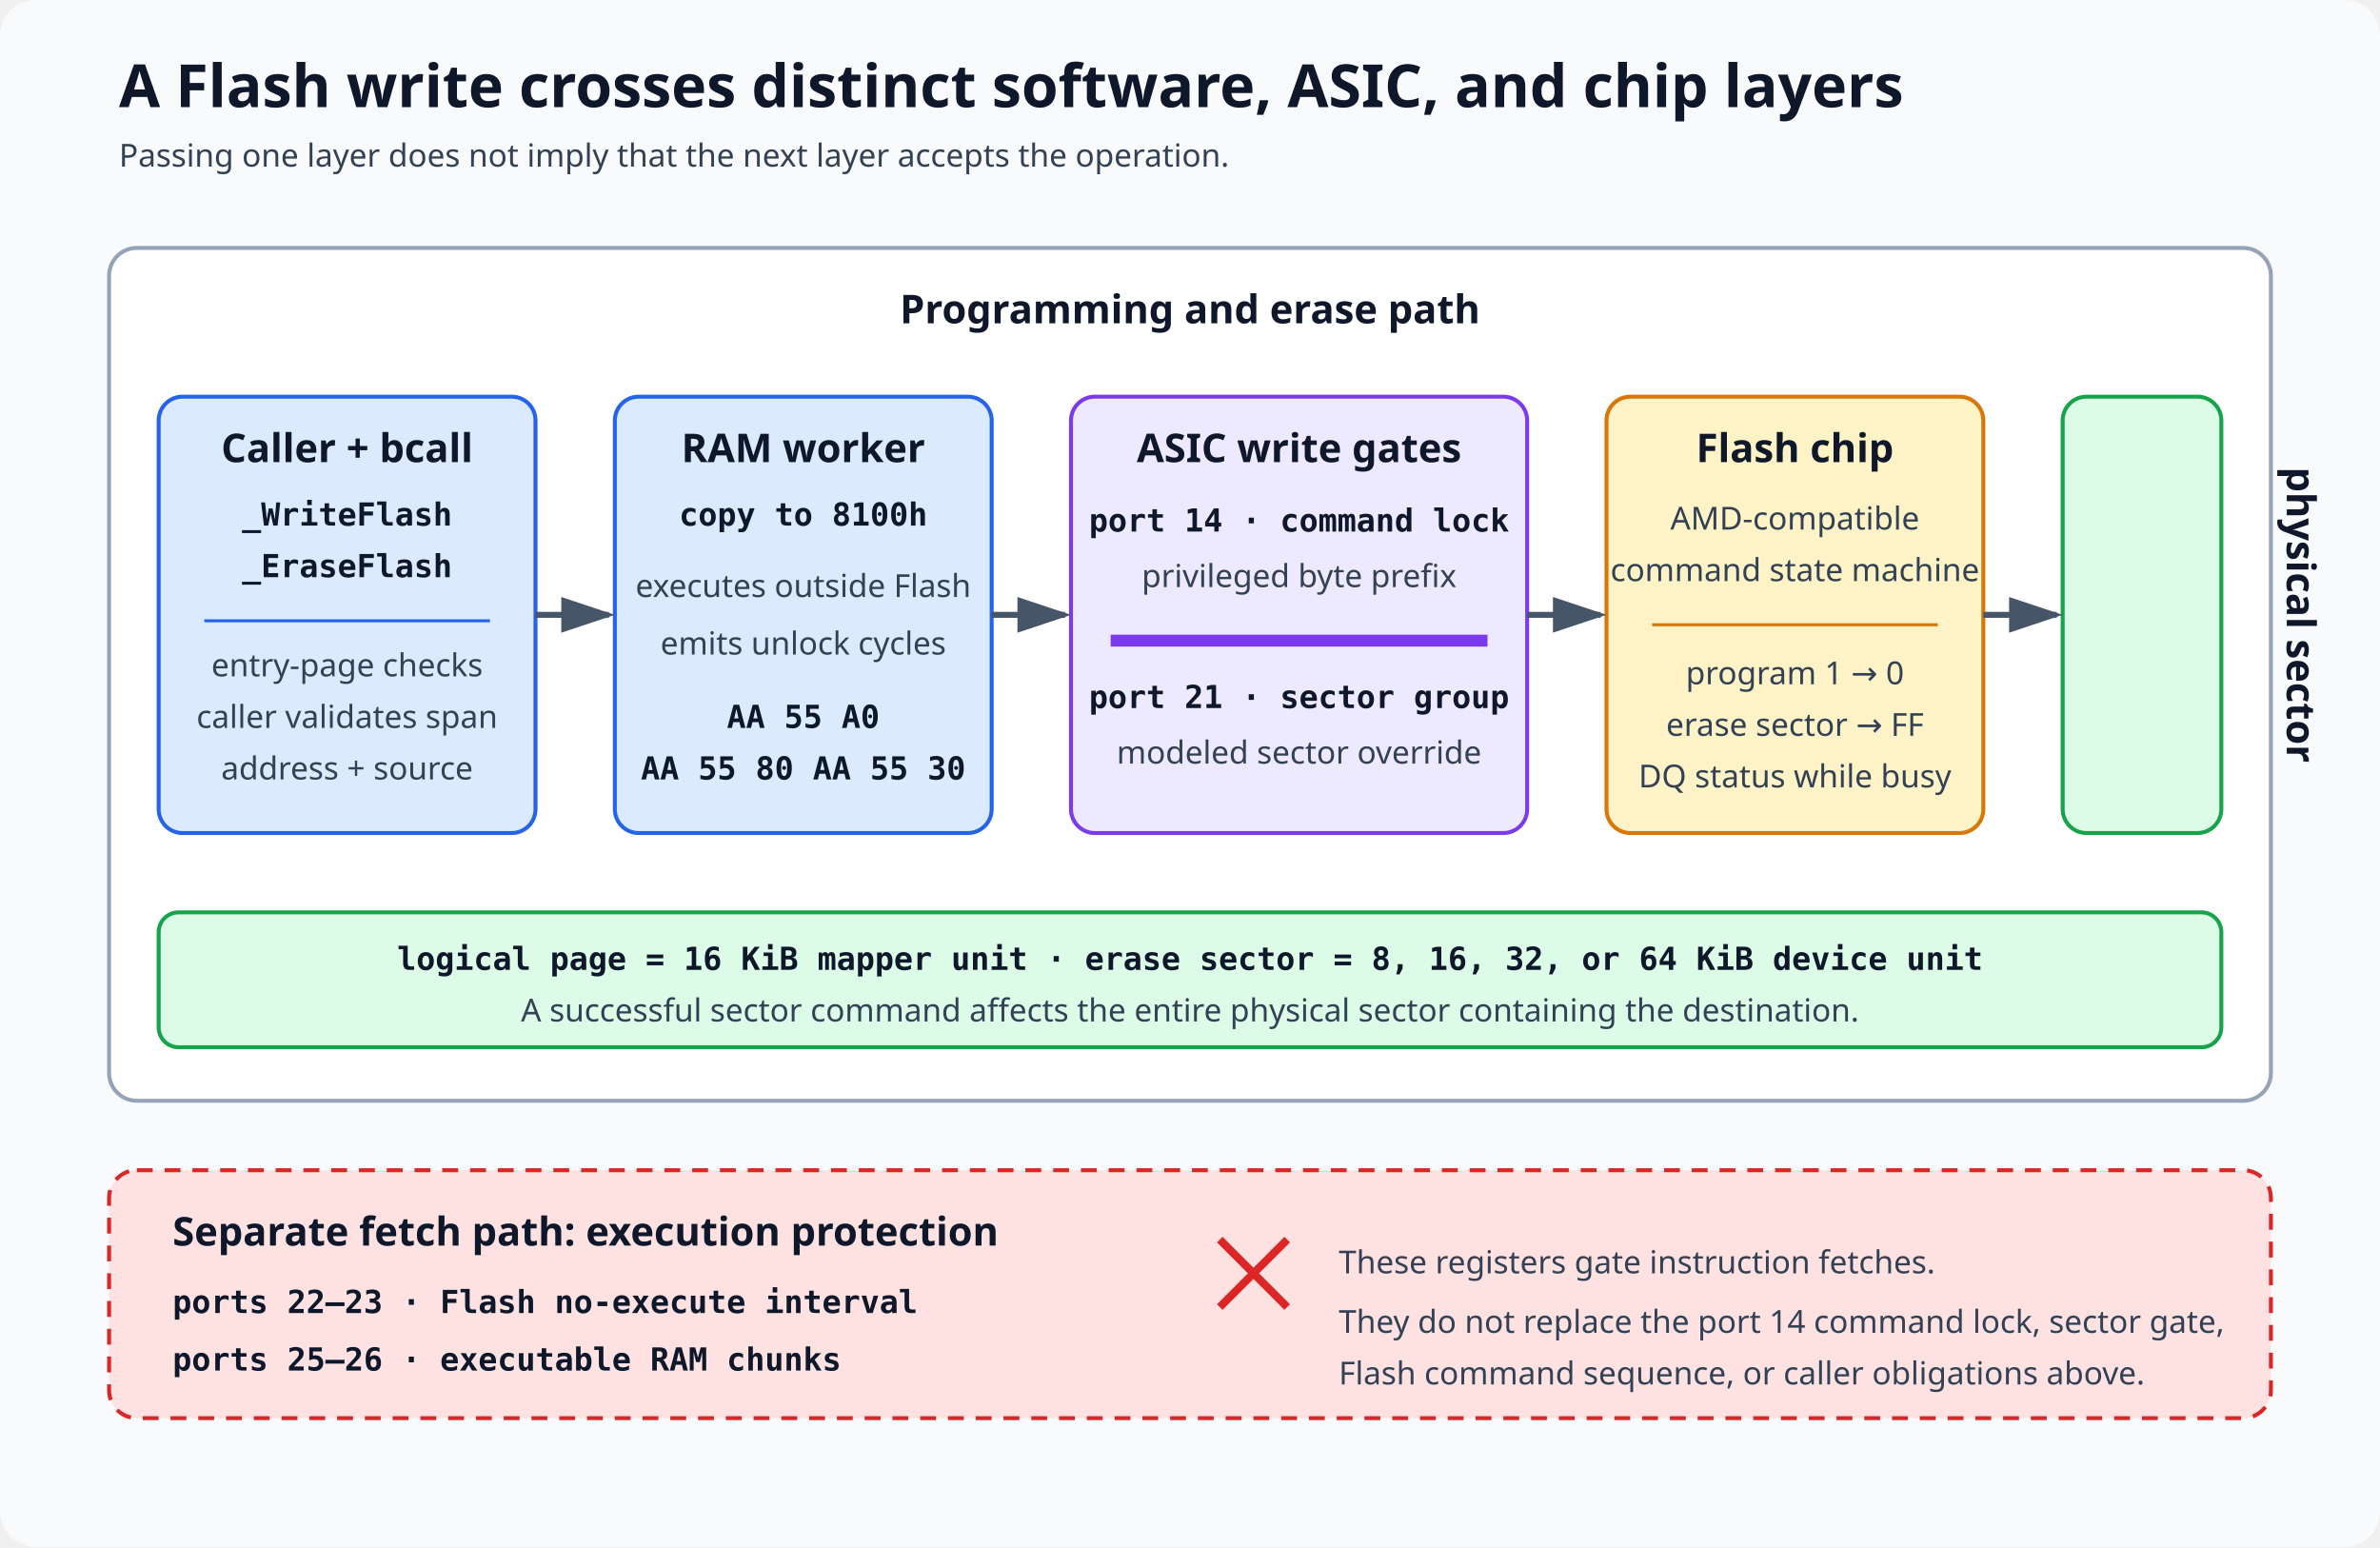
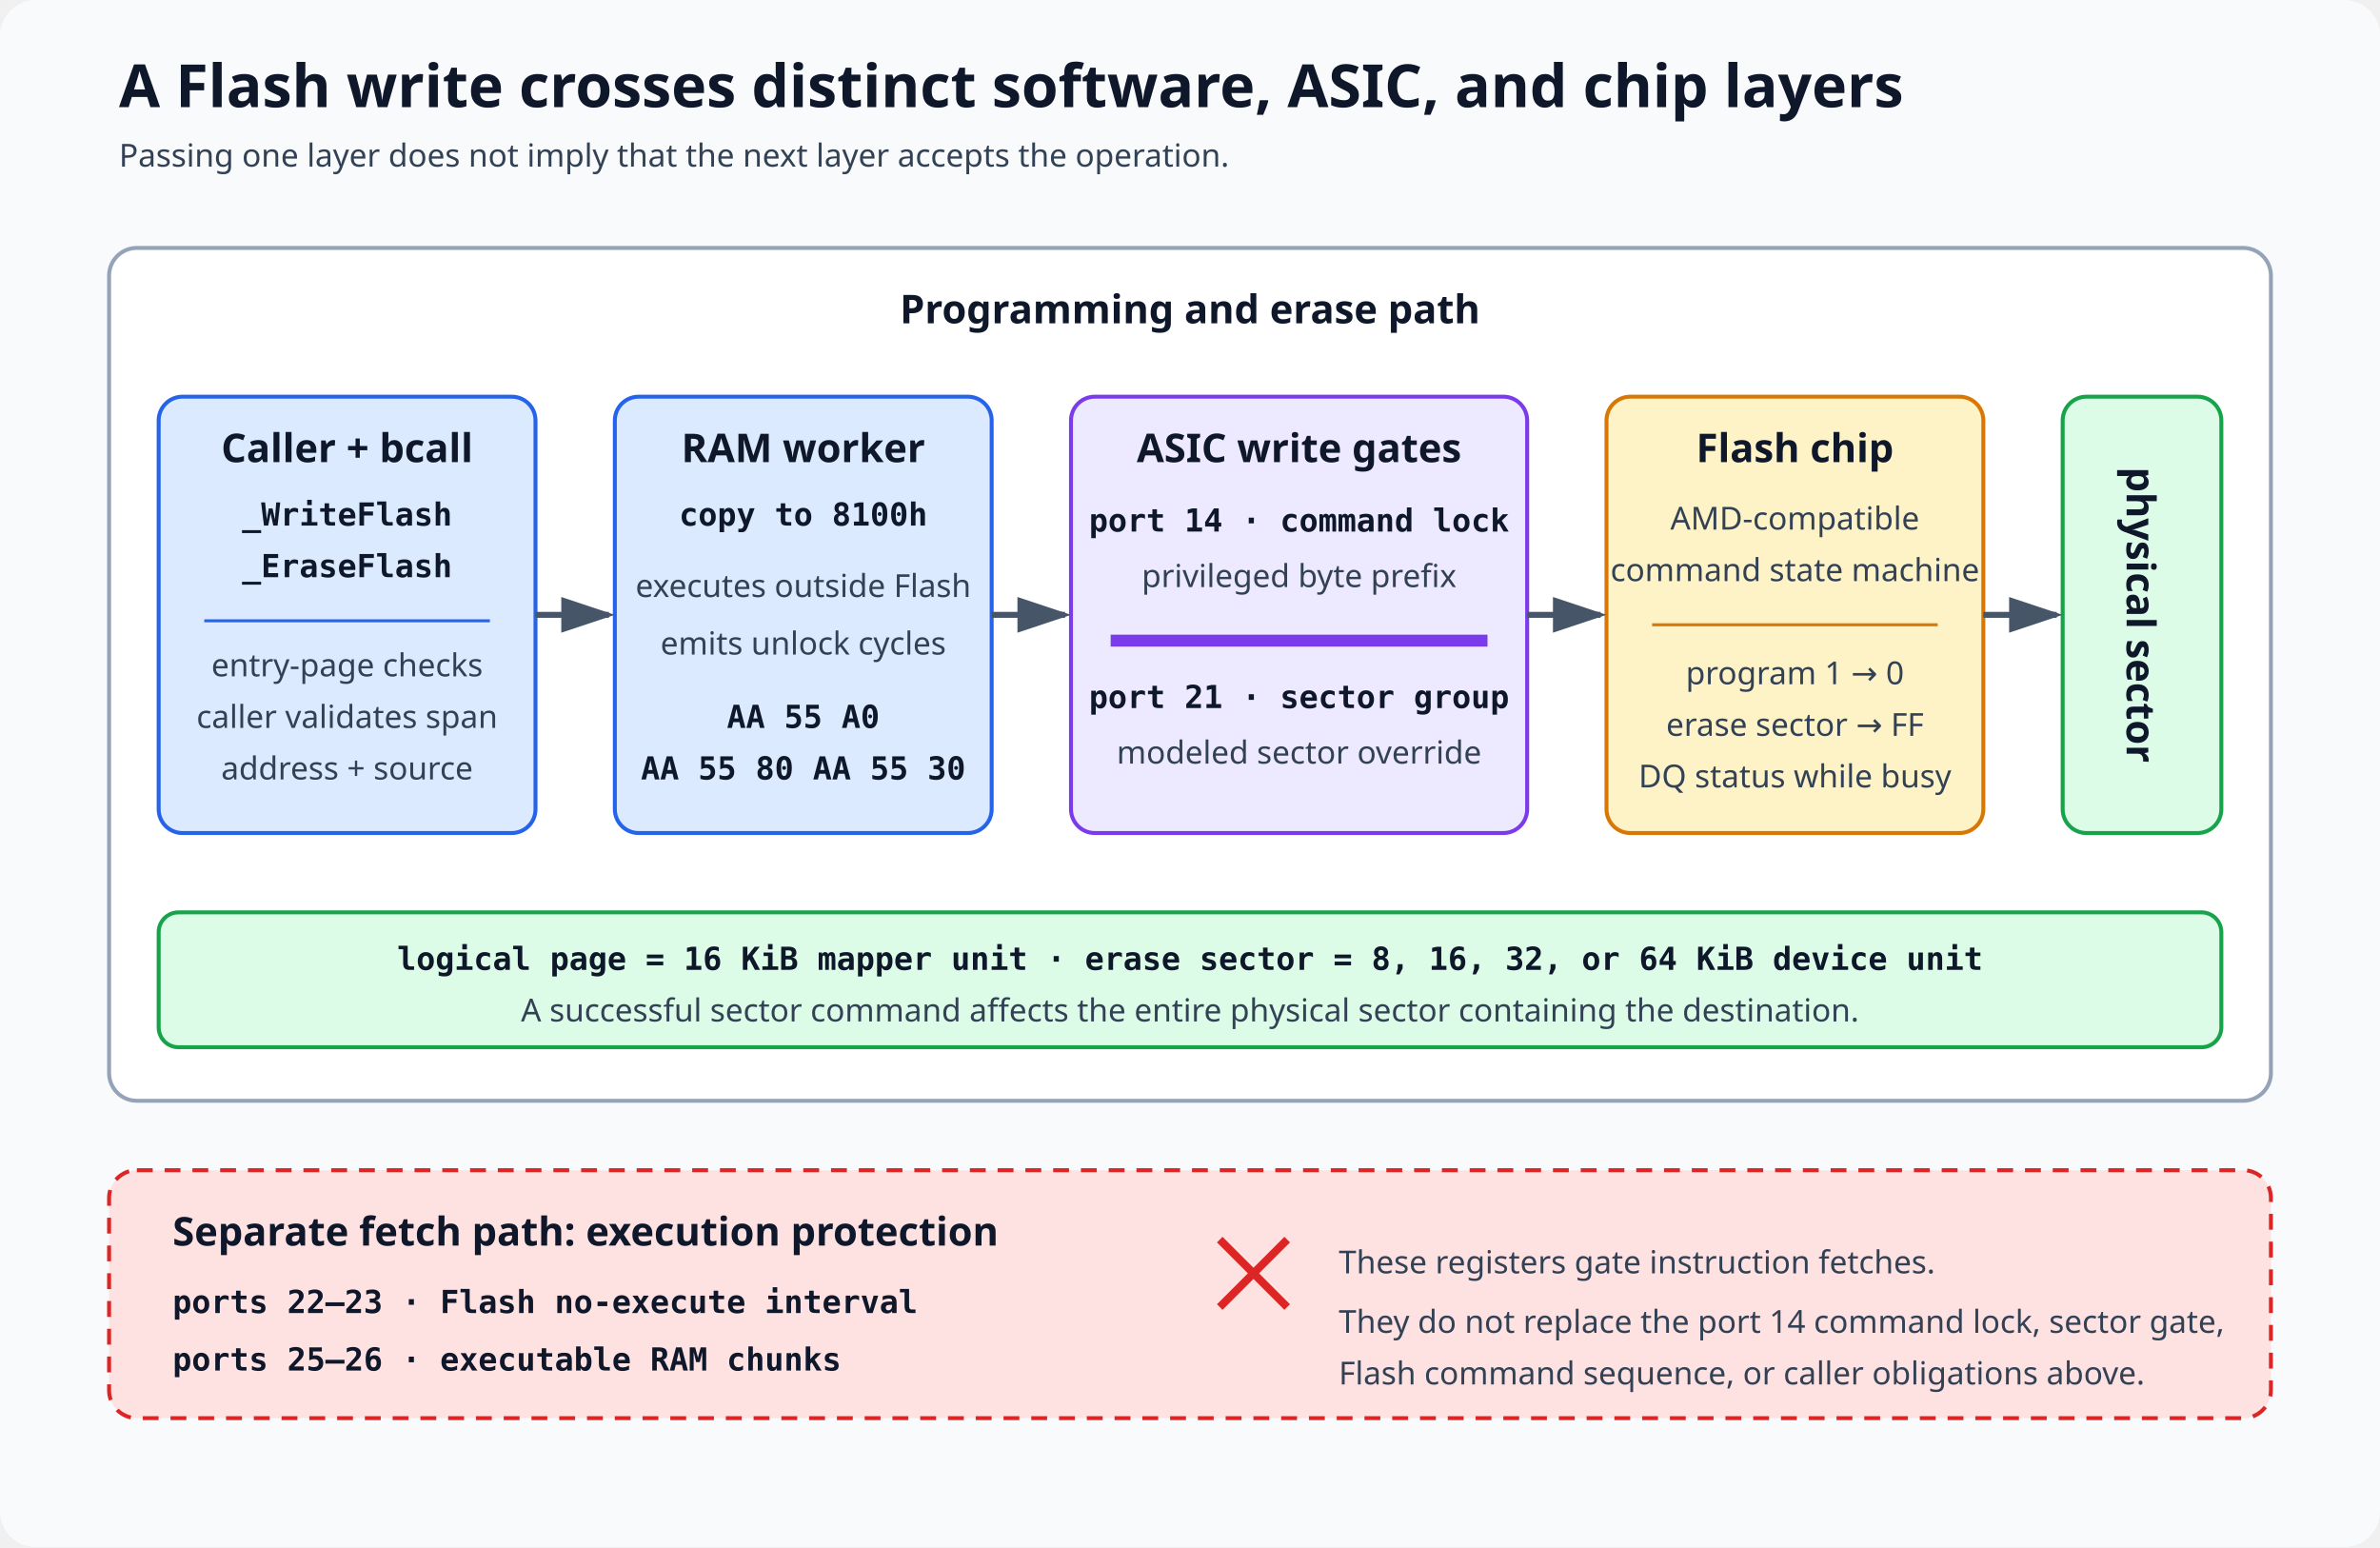
<svg xmlns="http://www.w3.org/2000/svg" width="1200" height="780" viewBox="0 0 1200 780" role="img" aria-labelledby="title desc">
  <defs>
    <style>
      .bg{fill:#f8fafc}.panel{fill:#fff;stroke:#94a3b8;stroke-width:2}.title{fill:#0f172a;font:700 30px system-ui,sans-serif}.head{fill:#0f172a;font:700 20px system-ui,sans-serif}.text{fill:#334155;font:16px system-ui,sans-serif}.mono{fill:#0f172a;font:600 16px ui-monospace,SFMono-Regular,Consolas,monospace}.software{fill:#dbeafe;stroke:#2563eb;stroke-width:2}.asic{fill:#ede9fe;stroke:#7c3aed;stroke-width:2}.chip{fill:#fef3c7;stroke:#d97706;stroke-width:2}.array{fill:#dcfce7;stroke:#16a34a;stroke-width:2}.separate{fill:#fee2e2;stroke:#dc2626;stroke-width:2;stroke-dasharray:8 6}.arrow{stroke:#475569;stroke-width:3;fill:none;marker-end:url(#arrow)}.gate{stroke:#7c3aed;stroke-width:6}.cross{stroke:#dc2626;stroke-width:4}
    </style>
    <marker id="arrow" markerWidth="10" markerHeight="10" refX="8" refY="3" orient="auto" markerUnits="strokeWidth">
      <path d="M0,0 L0,6 L9,3 z" fill="#475569" />
    </marker>
  </defs>
  <rect class="bg" width="1200" height="780" rx="18" />
  <text class="title" x="60" y="54">A Flash write crosses distinct software, ASIC, and chip layers</text>
  <text class="text" x="60" y="84">Passing one layer does not imply that the next layer accepts the operation.</text>
  <g transform="translate(55 125)">
    <rect class="panel" width="1090" height="430" rx="14" />
    <text class="head" x="545" y="38" text-anchor="middle">Programming and erase path</text>
    <rect class="software" x="25" y="75" width="190" height="220" rx="12" />
    <text class="head" x="120" y="108" text-anchor="middle">Caller + bcall</text>
    <text class="mono" x="120" y="140" text-anchor="middle">_WriteFlash</text>
    <text class="mono" x="120" y="166" text-anchor="middle">_EraseFlash</text>
    <path d="M48 188 H192" stroke="#2563eb" stroke-width="1.5" />
    <text class="text" x="120" y="216" text-anchor="middle">entry-page checks</text>
    <text class="text" x="120" y="242" text-anchor="middle">caller validates span</text>
    <text class="text" x="120" y="268" text-anchor="middle">address + source</text>
    <rect class="software" x="255" y="75" width="190" height="220" rx="12" />
    <text class="head" x="350" y="108" text-anchor="middle">RAM worker</text>
    <text class="mono" x="350" y="140" text-anchor="middle">copy to 8100h</text>
    <text class="text" x="350" y="176" text-anchor="middle">executes outside Flash</text>
    <text class="text" x="350" y="205" text-anchor="middle">emits unlock cycles</text>
    <text class="mono" x="350" y="242" text-anchor="middle">AA 55 A0</text>
    <text class="mono" x="350" y="268" text-anchor="middle">AA 55 80 AA 55 30</text>
    <rect class="asic" x="485" y="75" width="230" height="220" rx="12" />
    <text class="head" x="600" y="108" text-anchor="middle">ASIC write gates</text>
    <text class="mono" x="600" y="143" text-anchor="middle">port 14 · command lock</text>
    <text class="text" x="600" y="171" text-anchor="middle">privileged byte prefix</text>
    <path class="gate" d="M505 198 H695" />
    <text class="mono" x="600" y="232" text-anchor="middle">port 21 · sector group</text>
    <text class="text" x="600" y="260" text-anchor="middle">modeled sector override</text>
    <rect class="chip" x="755" y="75" width="190" height="220" rx="12" />
    <text class="head" x="850" y="108" text-anchor="middle">Flash chip</text>
    <text class="text" x="850" y="142" text-anchor="middle">AMD-compatible</text>
    <text class="text" x="850" y="168" text-anchor="middle">command state machine</text>
    <path d="M778 190 H922" stroke="#d97706" stroke-width="1.5" />
    <text class="text" x="850" y="220" text-anchor="middle">program 1 → 0</text>
    <text class="text" x="850" y="246" text-anchor="middle">erase sector → FF</text>
    <text class="text" x="850" y="272" text-anchor="middle">DQ status while busy</text>
    <rect class="array" x="985" y="75" width="80" height="220" rx="12" />
-     <text class="head" x="1025" y="112" text-anchor="middle" transform="rotate(90 1025 185)">physical sector</text>
+     <text class="head" x="1025" y="185" text-anchor="middle" dominant-baseline="central" transform="rotate(90 1025 185)">physical sector</text>
    <path class="arrow" d="M215 185 H252" />
    <path class="arrow" d="M445 185 H482" />
    <path class="arrow" d="M715 185 H752" />
    <path class="arrow" d="M945 185 H982" />
    <rect class="array" x="25" y="335" width="1040" height="68" rx="10" />
    <text class="mono" x="545" y="364" text-anchor="middle">logical page = 16 KiB mapper unit · erase sector = 8, 16, 32, or 64 KiB device unit</text>
    <text class="text" x="545" y="390" text-anchor="middle">A successful sector command affects the entire physical sector containing the destination.</text>
  </g>
  <g transform="translate(55 590)">
    <rect class="separate" width="1090" height="125" rx="14" />
    <text class="head" x="32" y="38">Separate fetch path: execution protection</text>
    <text class="mono" x="32" y="72">ports 22–23 · Flash no-execute interval</text>
    <text class="mono" x="32" y="101">ports 25–26 · executable RAM chunks</text>
    <path class="cross" d="M560 35 l34 34 m0 -34 l-34 34" />
    <text class="text" x="620" y="52">These registers gate instruction fetches.</text>
    <text class="text" x="620" y="82">They do not replace the port 14 command lock, sector gate,</text>
    <text class="text" x="620" y="108">Flash command sequence, or caller obligations above.</text>
  </g>
</svg>
